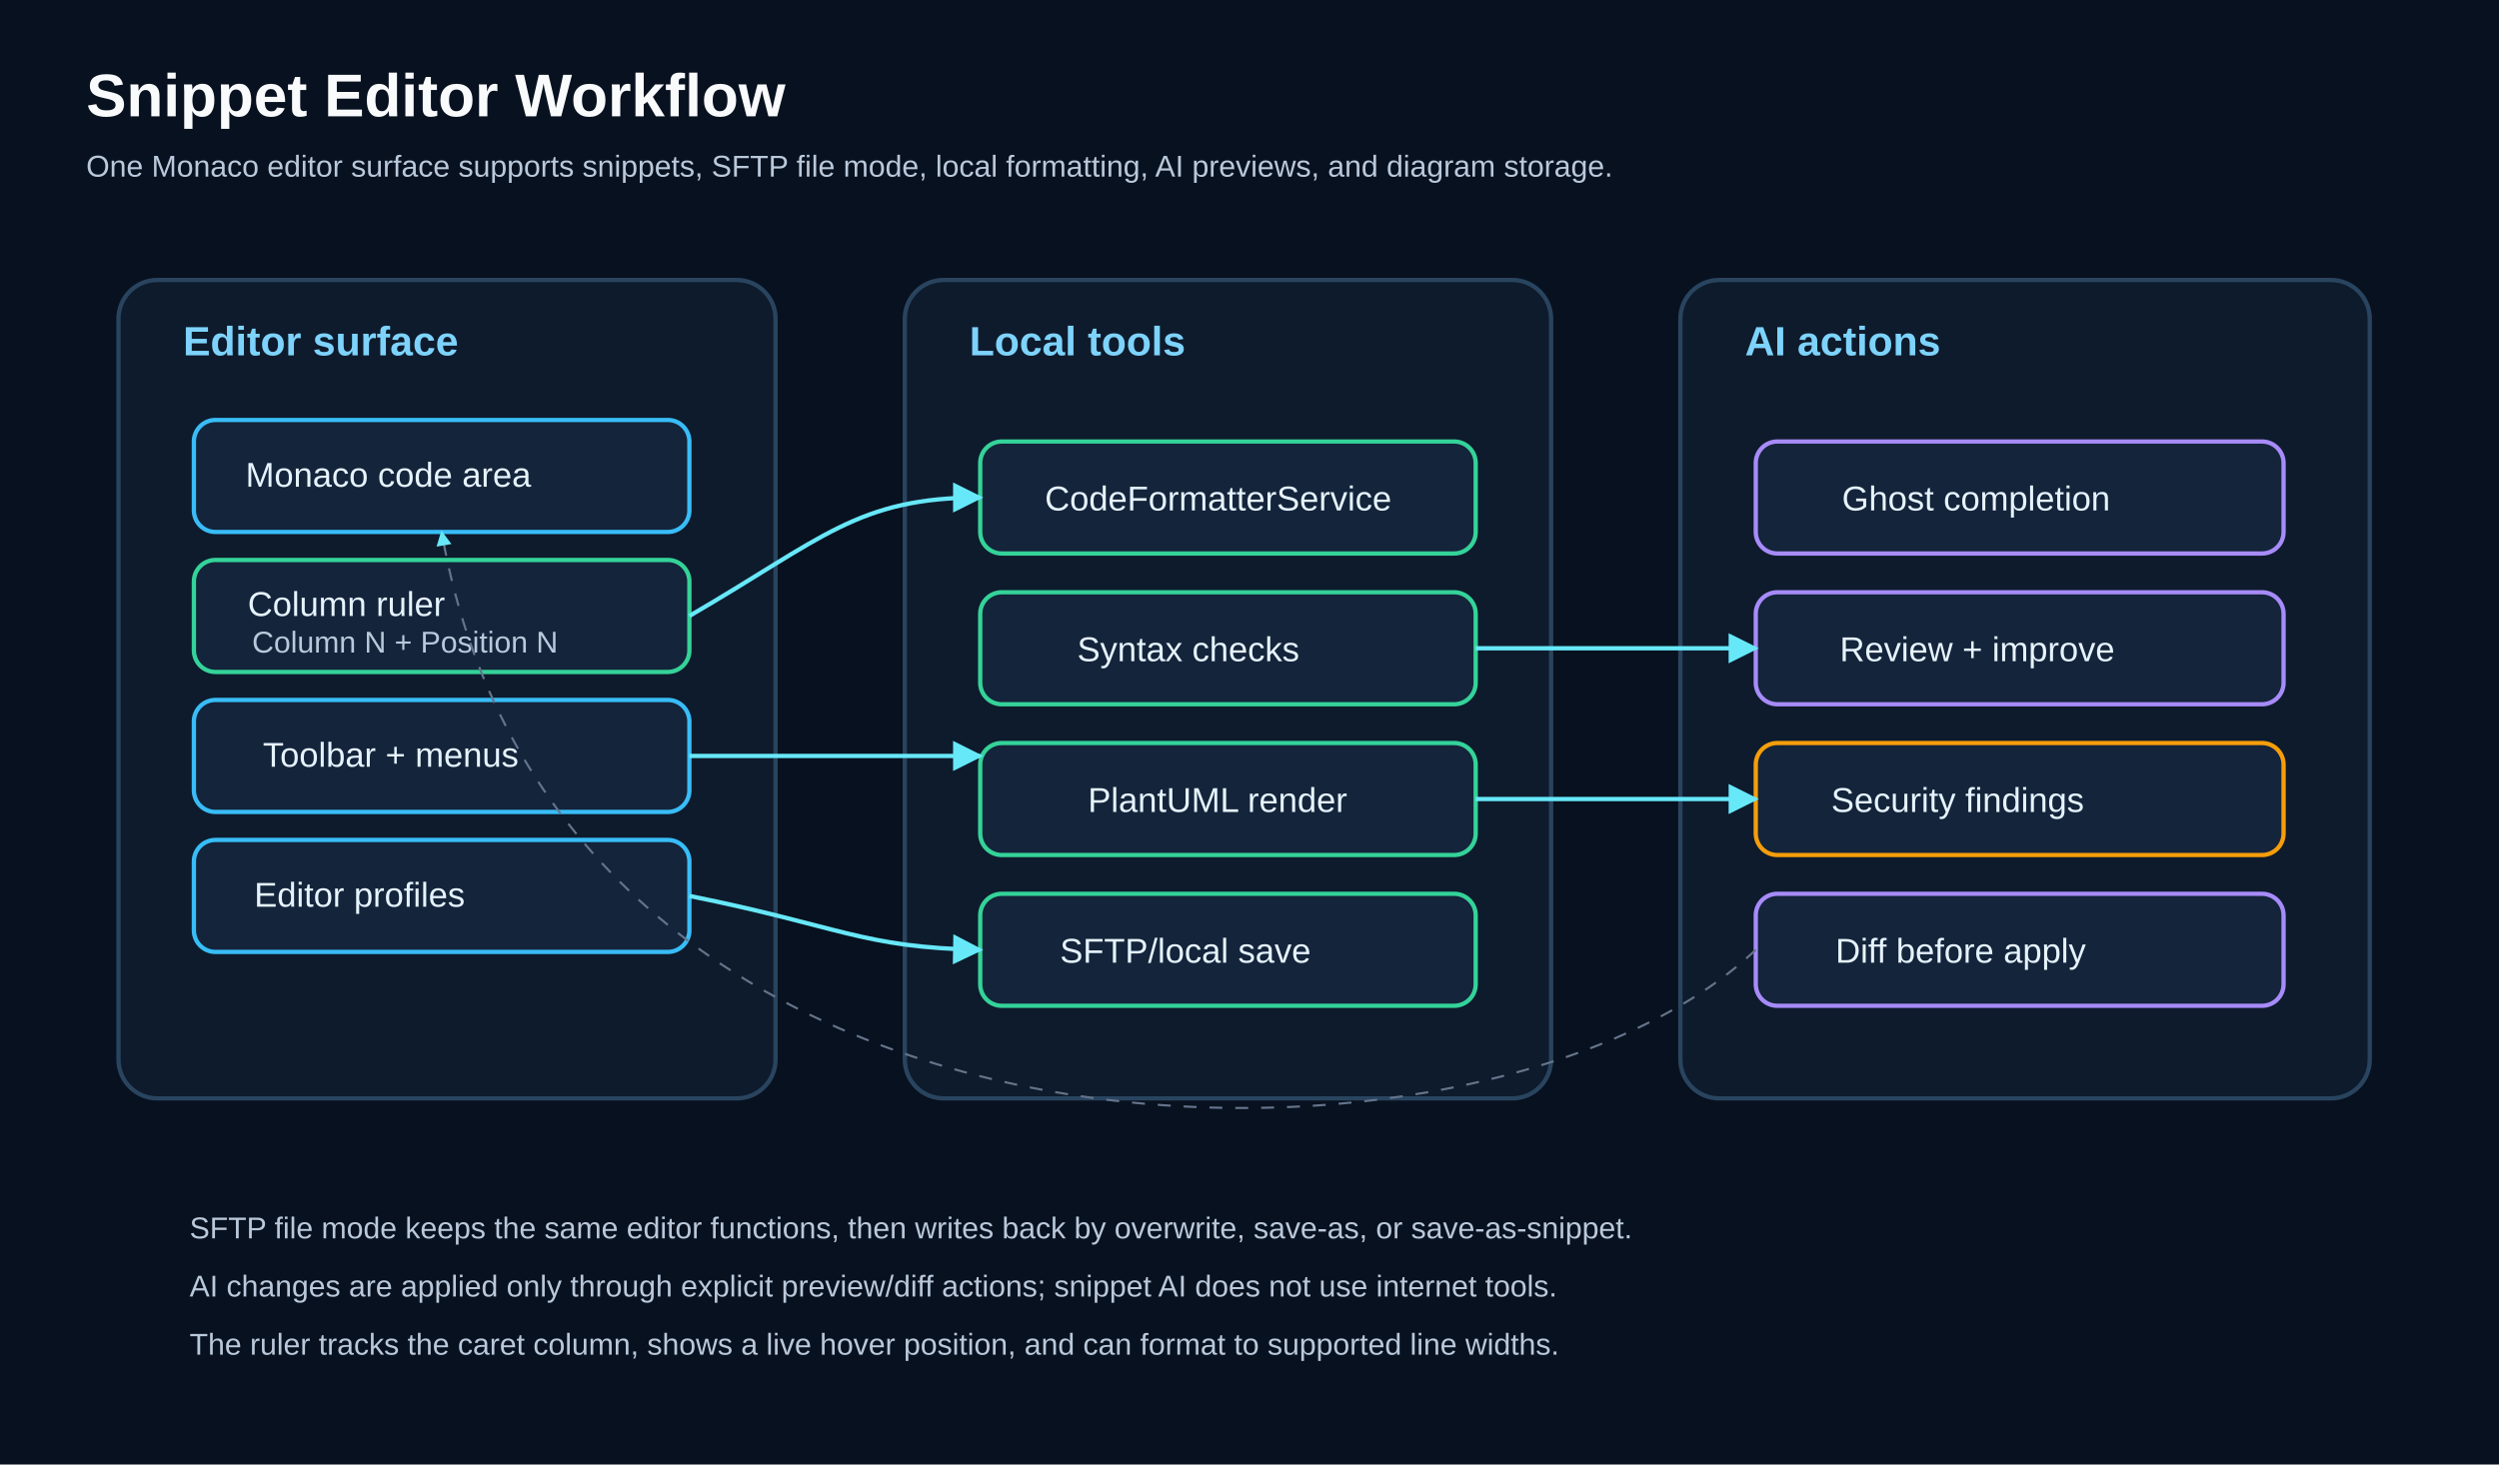
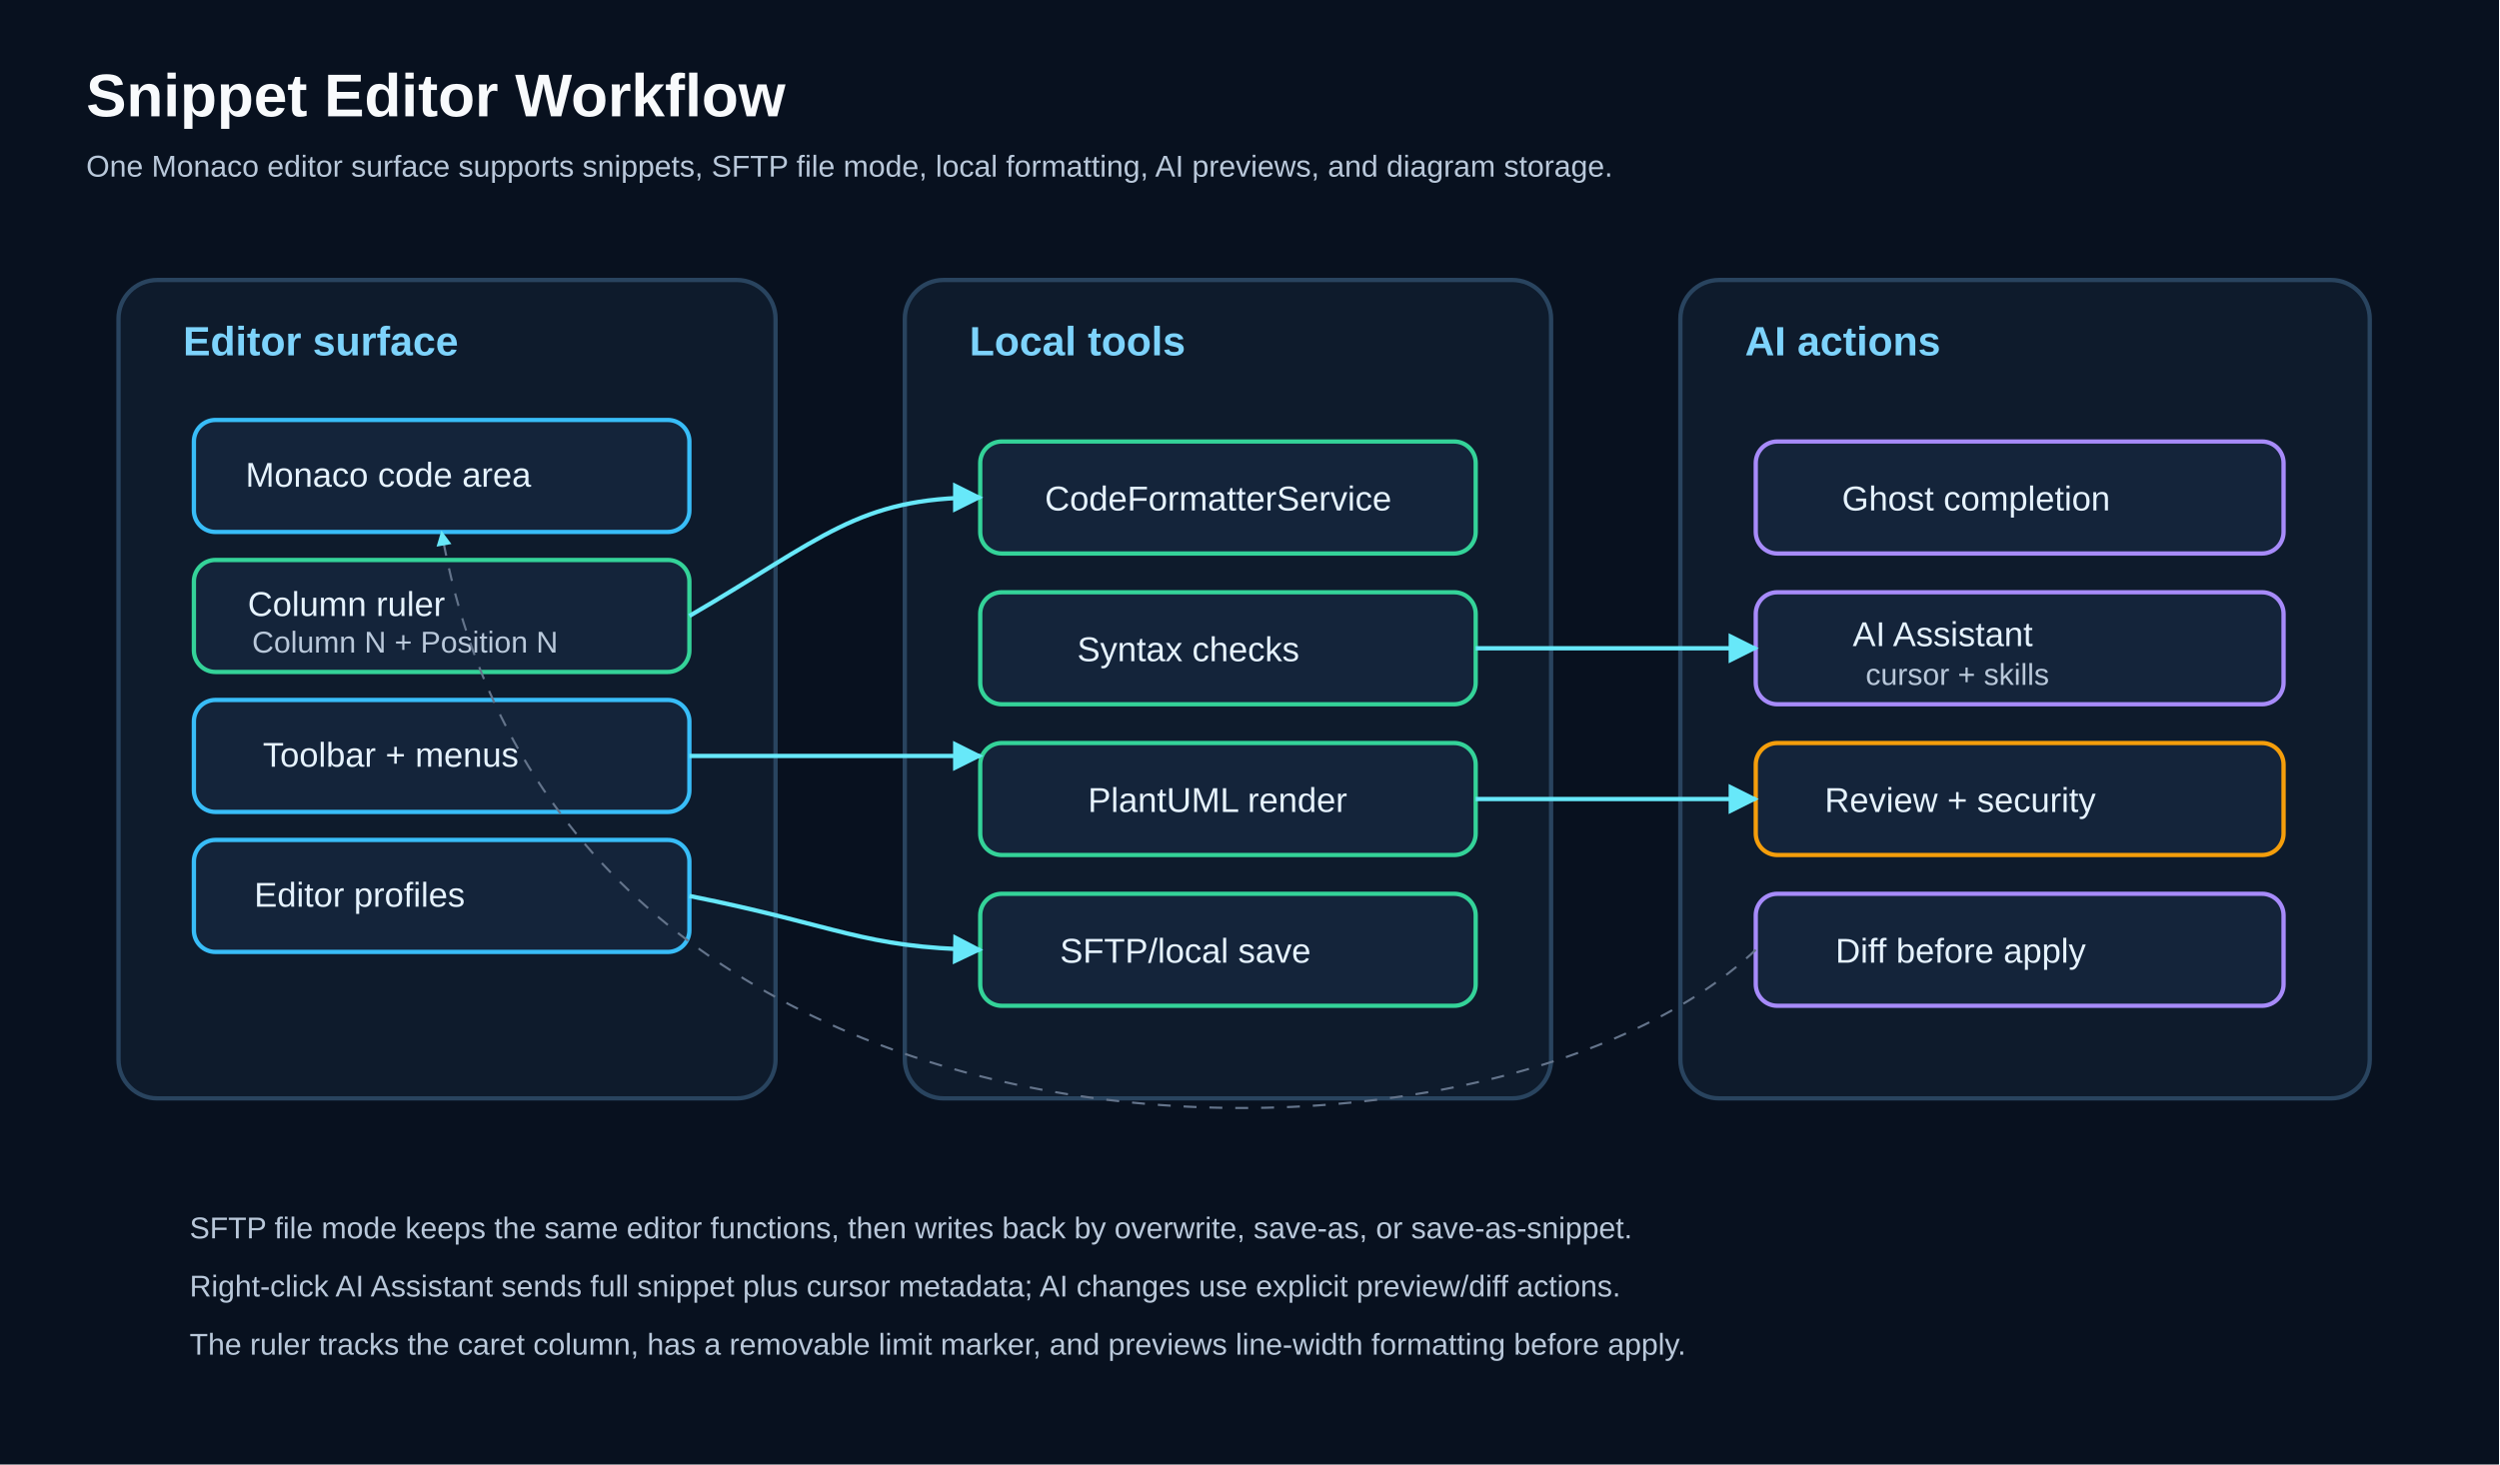
<svg xmlns="http://www.w3.org/2000/svg" viewBox="0 0 1160 680" role="img" aria-labelledby="title desc">
  <defs>
    <marker id="arrow" viewBox="0 0 10 10" refX="9" refY="5" markerWidth="7" markerHeight="7" orient="auto-start-reverse">
      <path d="M0 0 10 5 0 10z" fill="#67e8f9" />
    </marker>
    <style>text{font-family:Arial,Helvetica,sans-serif;fill:#e6f3ff;font-size:16px}.bg{fill:#08111f}.panel{fill:#0e1b2c;stroke:#29445f;stroke-width:2;rx:18}.box{fill:#14243a;stroke:#38bdf8;stroke-width:2;rx:10}.ai{stroke:#a78bfa}.local{stroke:#34d399}.sec{stroke:#f59e0b}.title{font-size:28px;font-weight:700;fill:#f8fafc}.label{font-size:19px;font-weight:700;fill:#7dd3fc}.small{font-size:14px;fill:#b9c8da}.line{stroke:#67e8f9;stroke-width:2;fill:none;marker-end:url(#arrow)}.dash{stroke:#64748b;stroke-dasharray:6 6;fill:none;marker-end:url(#arrow)}</style>
  </defs>
  <rect class="bg" width="1160" height="680" />
  <text class="title" x="40" y="54">Snippet Editor Workflow</text>
  <text class="small" x="40" y="82">One Monaco editor surface supports snippets, SFTP file mode, local formatting, AI previews, and diagram storage.</text>
  <rect class="panel" x="55" y="130" width="305" height="380" />
  <text class="label" x="85" y="165">Editor surface</text>
  <rect class="box" x="90" y="195" width="230" height="52" />
  <text x="114" y="226">Monaco code area</text>
  <rect class="box local" x="90" y="260" width="230" height="52" />
  <text x="115" y="286">Column ruler</text>
  <text class="small" x="117" y="303">Column N + Position N</text>
  <rect class="box" x="90" y="325" width="230" height="52" />
  <text x="122" y="356">Toolbar + menus</text>
  <rect class="box" x="90" y="390" width="230" height="52" />
  <text x="118" y="421">Editor profiles</text>
  <rect class="panel" x="420" y="130" width="300" height="380" />
  <text class="label" x="450" y="165">Local tools</text>
  <rect class="box local" x="455" y="205" width="230" height="52" />
  <text x="485" y="237">CodeFormatterService</text>
  <rect class="box local" x="455" y="275" width="230" height="52" />
  <text x="500" y="307">Syntax checks</text>
  <rect class="box local" x="455" y="345" width="230" height="52" />
  <text x="505" y="377">PlantUML render</text>
  <rect class="box local" x="455" y="415" width="230" height="52" />
  <text x="492" y="447">SFTP/local save</text>
  <rect class="panel" x="780" y="130" width="320" height="380" />
  <text class="label" x="810" y="165">AI actions</text>
  <rect class="box ai" x="815" y="205" width="245" height="52" />
  <text x="855" y="237">Ghost completion</text>
  <rect class="box ai" x="815" y="275" width="245" height="52" />
-   <text x="854" y="307">Review + improve</text>
+   <text x="860" y="300">AI Assistant</text>
+   <text class="small" x="866" y="318">cursor + skills</text>
  <rect class="box sec" x="815" y="345" width="245" height="52" />
-   <text x="850" y="377">Security findings</text>
+   <text x="847" y="377">Review + security</text>
  <rect class="box ai" x="815" y="415" width="245" height="52" />
  <text x="852" y="447">Diff before apply</text>
  <path class="line" d="M320 351 H455" />
  <path class="line" d="M320 286 C382 250 398 231 455 231" />
  <path class="line" d="M320 416 C390 430 400 440 455 441" />
  <path class="line" d="M685 301 H815" />
  <path class="line" d="M685 371 H815" />
  <path class="dash" d="M815 441 C690 560 260 560 205 247" />
  <text class="small" x="88" y="575">SFTP file mode keeps the same editor functions, then writes back by overwrite, save-as, or save-as-snippet.</text>
-   <text class="small" x="88" y="602">AI changes are applied only through explicit preview/diff actions; snippet AI does not use internet tools.</text>
-   <text class="small" x="88" y="629">The ruler tracks the caret column, shows a live hover position, and can format to supported line widths.</text>
+   <text class="small" x="88" y="602">Right-click AI Assistant sends full snippet plus cursor metadata; AI changes use explicit preview/diff actions.</text>
+   <text class="small" x="88" y="629">The ruler tracks the caret column, has a removable limit marker, and previews line-width formatting before apply.</text>
</svg>
